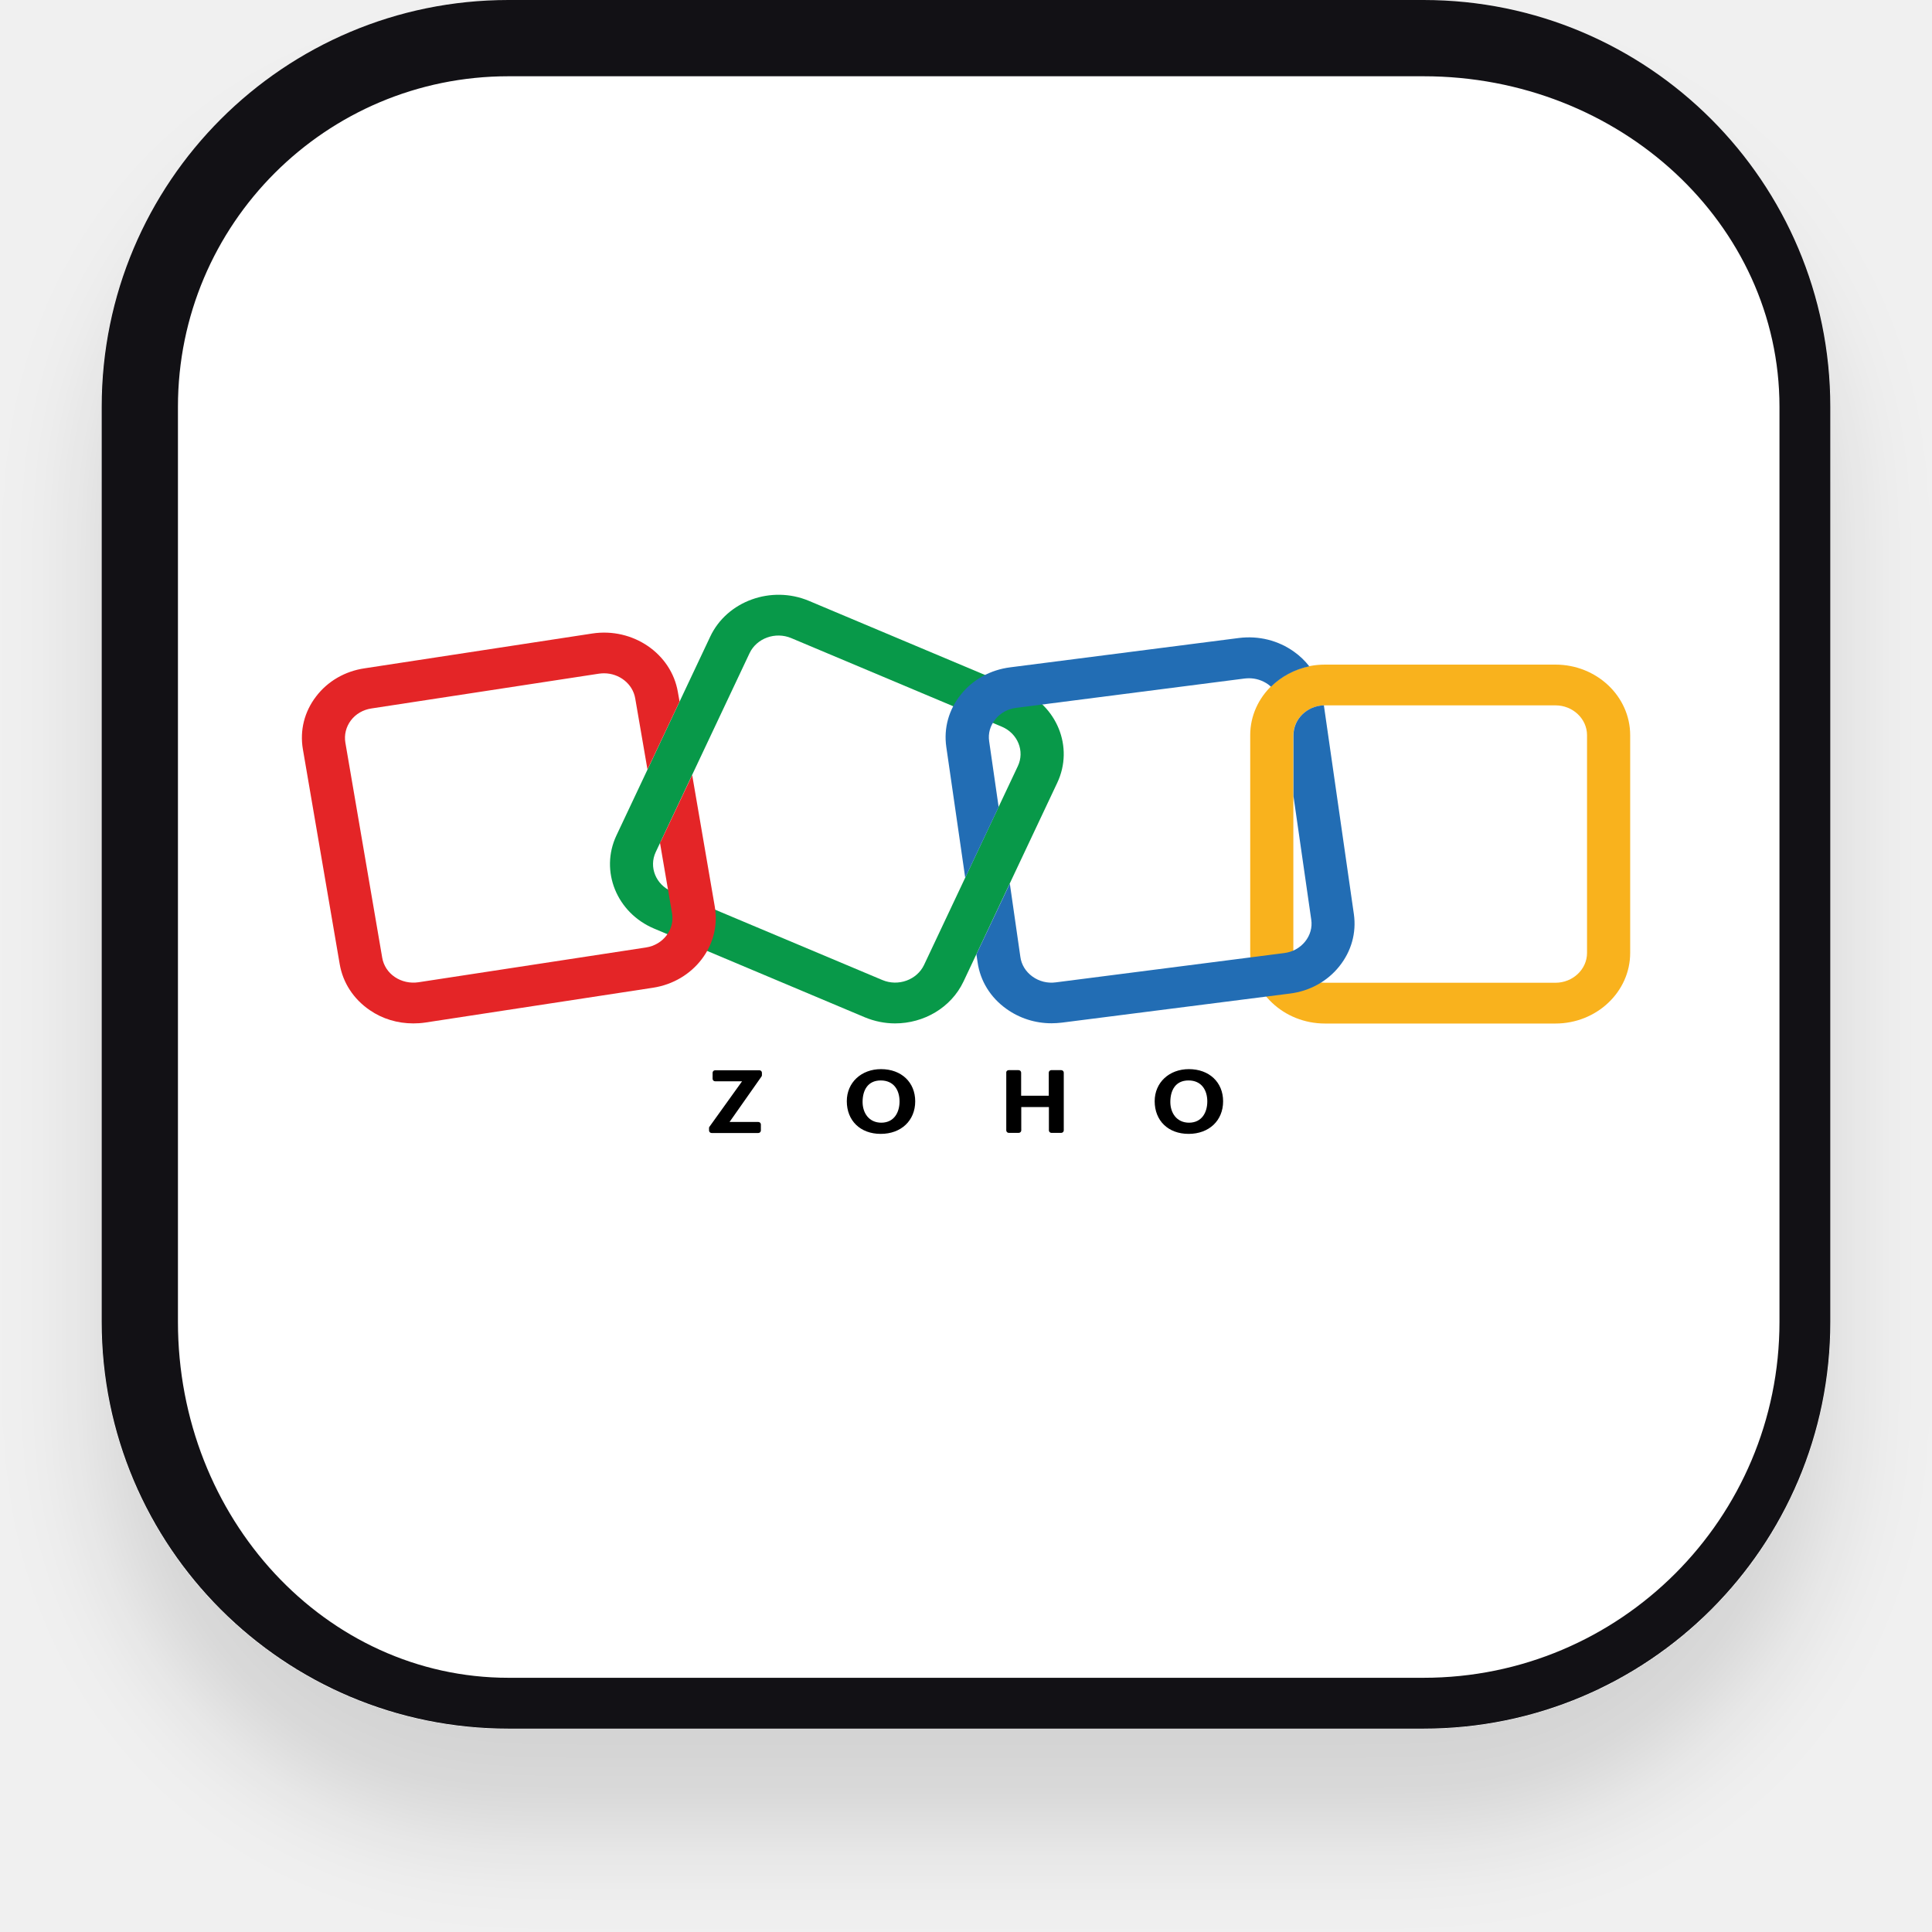
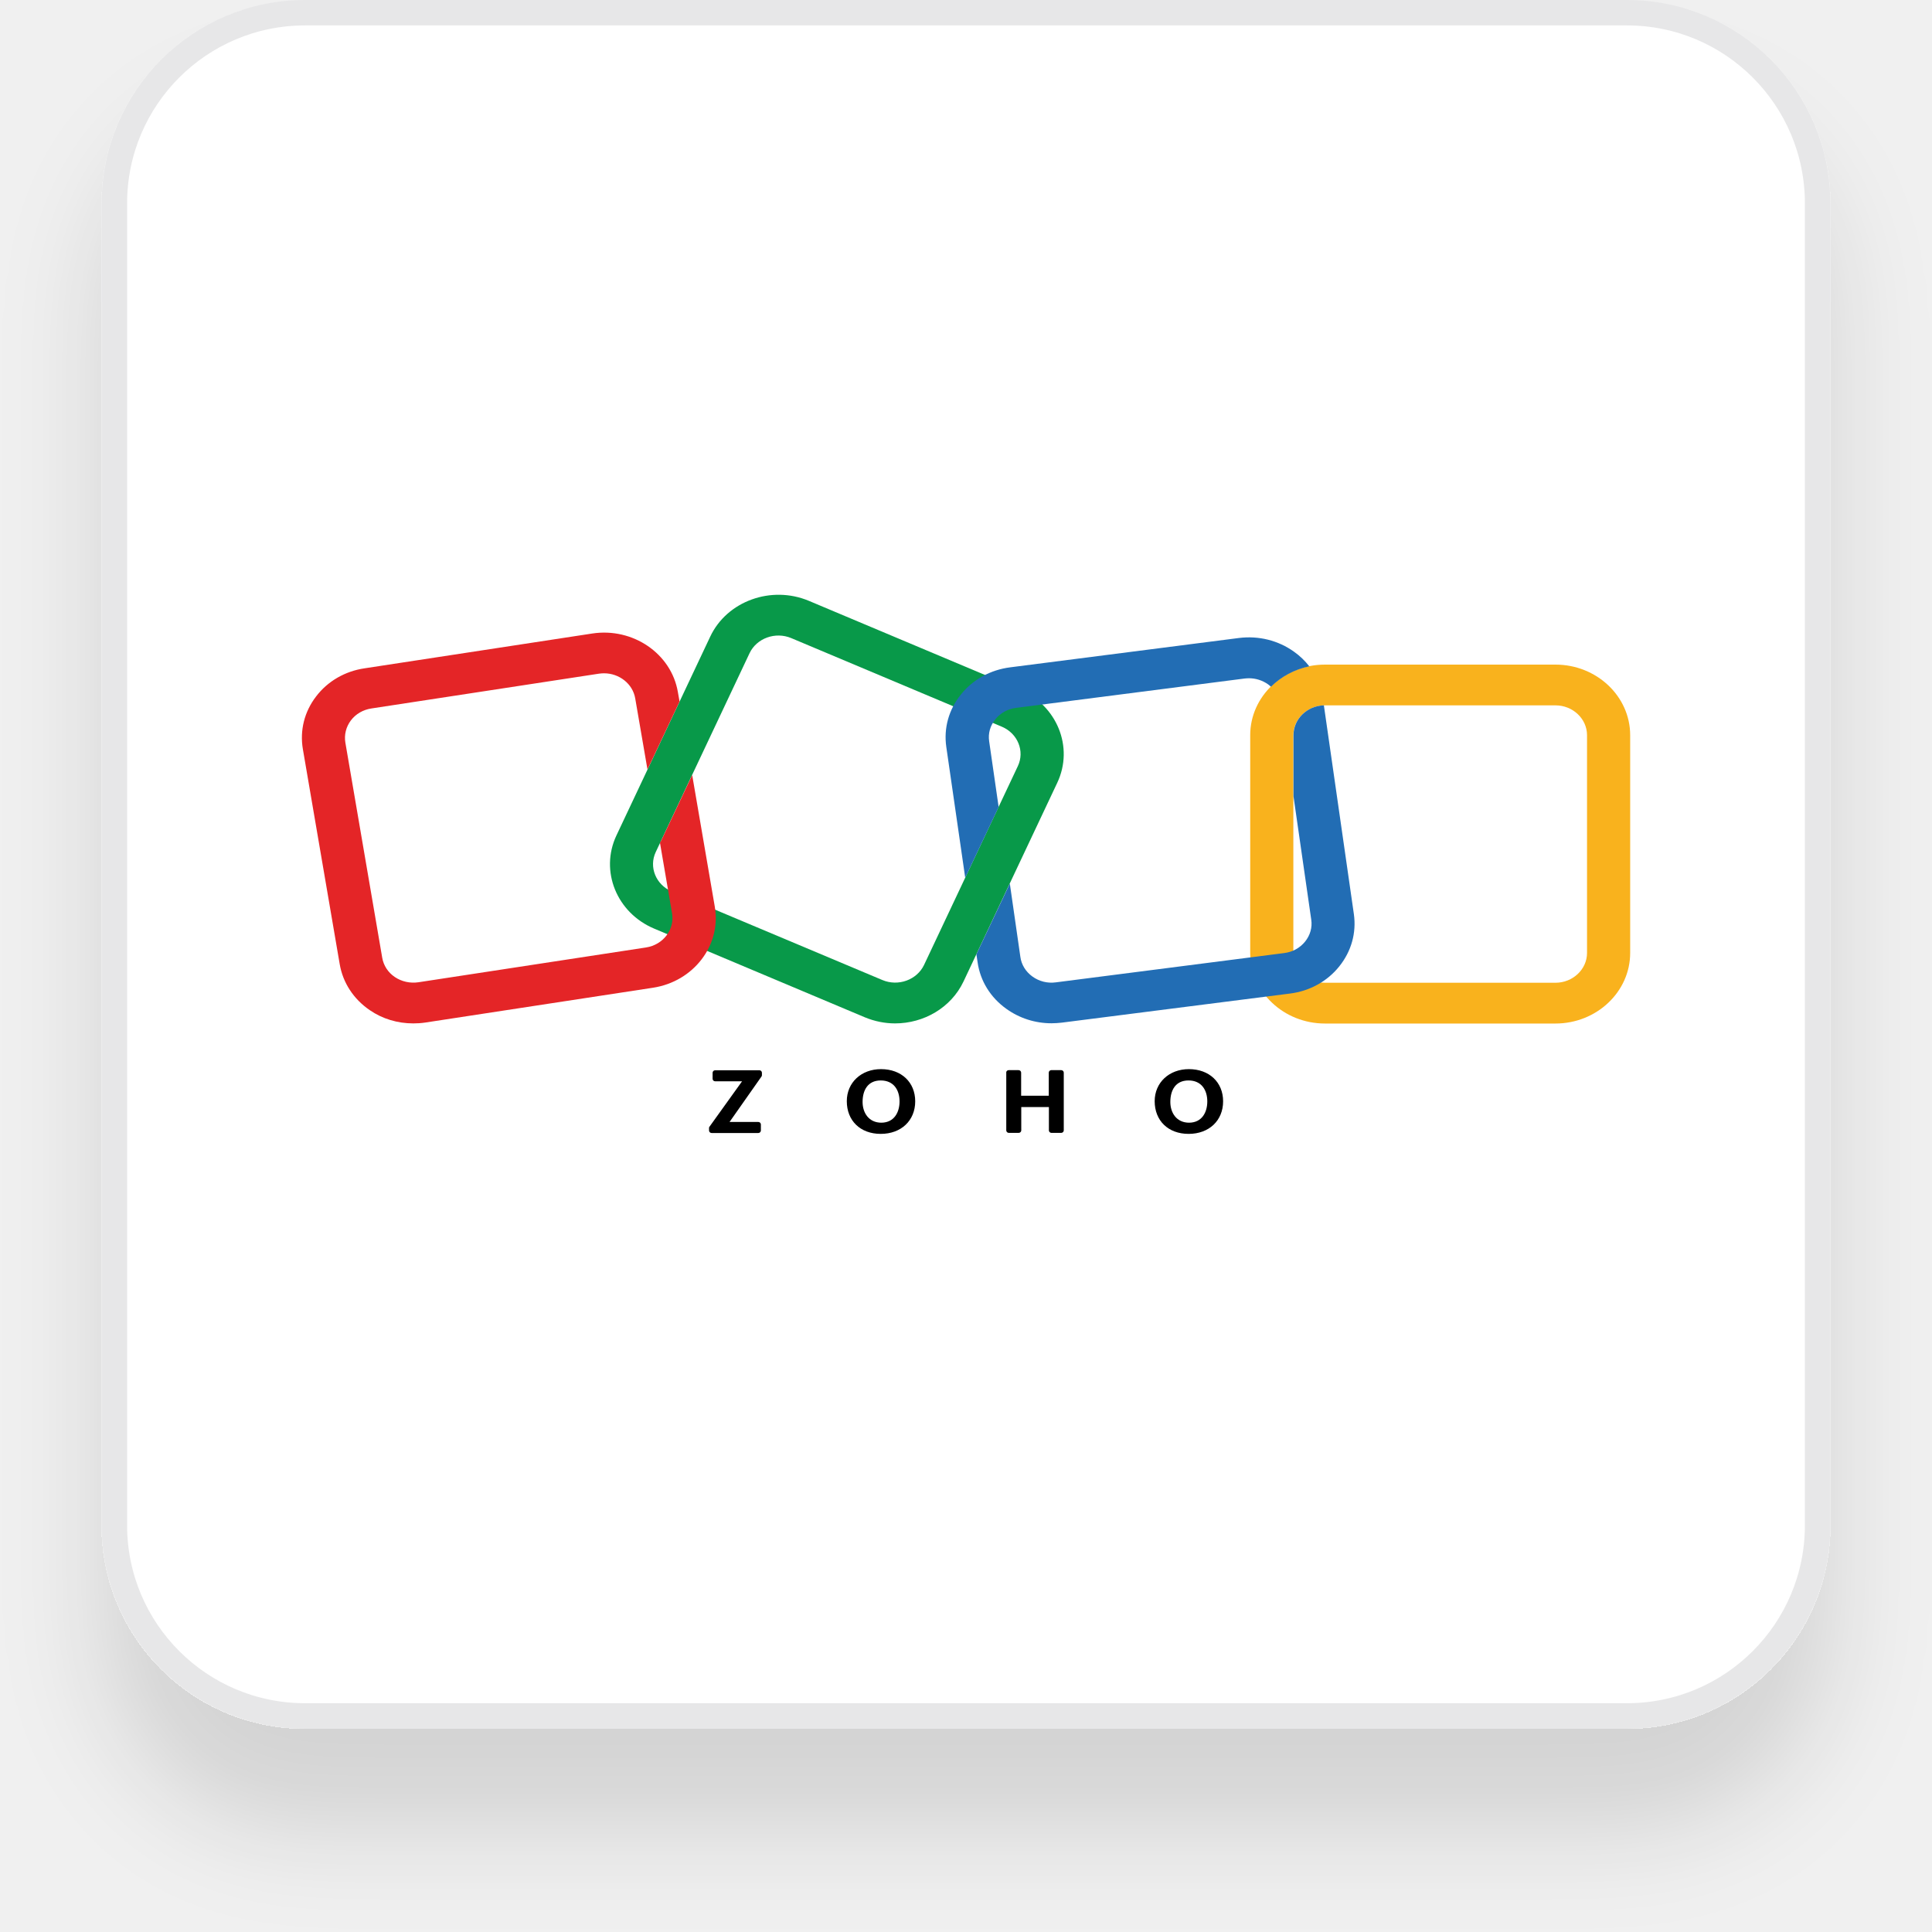
<svg xmlns="http://www.w3.org/2000/svg" width="76" height="76" viewBox="0 0 76 76" fill="none">
  <g filter="url(#filter0_d_565_793)">
-     <mask id="path-1-inside-1_565_793" fill="white">
-       <path d="M4 16C4 7.163 11.163 0 20 0H56C64.837 0 72 7.163 72 16V52C72 60.837 64.837 68 56 68H20C11.163 68 4 60.837 4 52V16Z" />
-     </mask>
-     <path d="M4 16C4 7.163 11.163 0 20 0H56C64.837 0 72 7.163 72 16V52C72 60.837 64.837 68 56 68H20C11.163 68 4 60.837 4 52V16Z" fill="white" />
-     <path d="M1 16C1 5.507 9.507 -3 20 -3H56C65.941 -3 74 5.059 74 15L70 16C70 8.82 63.732 3 56 3H20C12.82 3 7 8.82 7 16H1ZM74 52C74 61.941 65.941 70 56 70H19C9.059 70 1 61.941 1 52H7C7 59.732 12.82 66 20 66H56C63.732 66 70 59.732 70 52H74ZM19 70C9.059 70 1 61.941 1 52V16C1 5.507 9.507 -3 20 -3V3C12.82 3 7 8.82 7 16V52C7 59.732 12.82 66 20 66L19 70ZM56 -3C65.941 -3 74 5.059 74 15V52C74 61.941 65.941 70 56 70V66C63.732 66 70 59.732 70 52V16C70 8.82 63.732 3 56 3V-3Z" fill="#121115" mask="url(#path-1-inside-1_565_793)" />
+     <rect x="4" y="0" width="68" height="68" rx="8" fill="white" />
+     <rect x="4.5" y="0.5" width="67" height="67" rx="7.5" stroke="#121115" stroke-opacity="0.1" />
  </g>
  <g clip-path="url(#clip0_565_793)">
    <path d="M35.21 40.258C34.812 40.258 34.408 40.179 34.02 40.018L25.739 36.532C24.258 35.911 23.591 34.264 24.248 32.866L27.938 25.044C28.596 23.645 30.34 23.015 31.82 23.636L40.101 27.121C41.582 27.742 42.249 29.39 41.592 30.788L37.902 38.61C37.41 39.647 36.334 40.258 35.21 40.258ZM34.708 38.551C35.334 38.816 36.069 38.547 36.349 37.96L40.039 30.138C40.319 29.546 40.034 28.852 39.413 28.588L31.127 25.102C30.5 24.838 29.765 25.107 29.486 25.694L25.796 33.516C25.516 34.108 25.801 34.802 26.422 35.066L34.708 38.551Z" fill="#089949" />
    <path d="M61.188 40.263H52.12C50.499 40.263 49.18 39.016 49.18 37.486V28.921C49.18 27.39 50.499 26.144 52.12 26.144H61.188C62.807 26.144 64.127 27.39 64.127 28.921V37.486C64.127 39.016 62.807 40.263 61.188 40.263ZM52.12 27.747C51.436 27.747 50.877 28.275 50.877 28.921V37.486C50.877 38.131 51.436 38.659 52.12 38.659H61.188C61.871 38.659 62.43 38.131 62.43 37.486V28.921C62.43 28.275 61.871 27.747 61.188 27.747H52.12Z" fill="#F9B21D" />
    <path d="M27.229 30.49L26.008 33.071C25.992 33.1 25.977 33.125 25.961 33.149L26.437 35.926C26.546 36.567 26.085 37.168 25.413 37.271L16.458 38.64C16.132 38.688 15.801 38.615 15.532 38.434C15.263 38.253 15.087 37.98 15.035 37.672L13.586 29.214C13.534 28.906 13.612 28.593 13.803 28.339C13.995 28.084 14.285 27.918 14.611 27.869L23.565 26.5C23.632 26.491 23.699 26.486 23.762 26.486C24.357 26.486 24.89 26.896 24.988 27.473L25.47 30.27L26.732 27.596L26.665 27.219C26.406 25.709 24.895 24.677 23.296 24.921L14.341 26.29C13.57 26.403 12.887 26.799 12.432 27.4C11.971 28.001 11.79 28.735 11.914 29.468L13.363 37.926C13.488 38.659 13.907 39.3 14.543 39.735C15.045 40.082 15.641 40.258 16.257 40.258C16.412 40.258 16.572 40.248 16.733 40.224L25.687 38.855C27.286 38.61 28.378 37.183 28.119 35.672L27.229 30.49Z" fill="#E42527" />
    <path d="M37.969 34.528L39.284 31.746L38.911 29.16C38.864 28.852 38.952 28.544 39.154 28.295C39.356 28.045 39.646 27.884 39.977 27.845L48.962 26.691C49.019 26.686 49.076 26.681 49.133 26.681C49.402 26.681 49.661 26.764 49.884 26.921C49.925 26.95 49.961 26.984 49.997 27.014C50.396 26.618 50.919 26.334 51.504 26.212C51.338 25.997 51.141 25.806 50.908 25.64C50.282 25.19 49.511 25 48.735 25.097L39.739 26.251C38.963 26.349 38.269 26.73 37.798 27.322C37.322 27.913 37.12 28.642 37.224 29.375L37.969 34.528Z" fill="#226DB4" />
    <path d="M53.258 35.96L52.078 27.747C51.416 27.767 50.883 28.285 50.883 28.916V31.326L51.581 36.175C51.628 36.483 51.54 36.791 51.338 37.041C51.136 37.29 50.846 37.452 50.515 37.491L41.53 38.644C41.204 38.688 40.878 38.605 40.614 38.415C40.35 38.224 40.179 37.95 40.138 37.637L39.724 34.758L38.409 37.539L38.456 37.852C38.559 38.586 38.963 39.241 39.589 39.686C40.107 40.057 40.722 40.253 41.364 40.253C41.499 40.253 41.633 40.243 41.768 40.228L50.743 39.084C51.519 38.987 52.213 38.605 52.684 38.014C53.16 37.422 53.362 36.694 53.258 35.96Z" fill="#226DB4" />
    <path d="M45.422 43.318C45.422 42.585 45.992 42.057 46.768 42.057C47.57 42.057 48.114 42.575 48.114 43.323C48.114 44.081 47.56 44.604 46.758 44.604C45.95 44.604 45.422 44.081 45.422 43.318ZM47.492 43.328C47.492 42.883 47.265 42.502 46.752 42.502C46.235 42.502 46.038 42.898 46.038 43.347C46.038 43.773 46.281 44.164 46.778 44.164C47.291 44.159 47.492 43.743 47.492 43.328ZM39.682 42.096H40.065C40.122 42.096 40.169 42.14 40.169 42.194V43.103H41.256V42.194C41.256 42.14 41.302 42.096 41.359 42.096H41.742C41.799 42.096 41.846 42.14 41.846 42.194V44.467C41.846 44.521 41.799 44.565 41.742 44.565H41.364C41.307 44.565 41.261 44.521 41.261 44.467V43.548H40.174V44.467C40.174 44.521 40.127 44.565 40.07 44.565H39.687C39.63 44.565 39.584 44.521 39.584 44.467V42.194C39.579 42.14 39.625 42.096 39.682 42.096ZM33.311 43.318C33.311 42.585 33.88 42.057 34.657 42.057C35.459 42.057 36.002 42.575 36.002 43.323C36.002 44.081 35.448 44.604 34.646 44.604C33.839 44.604 33.311 44.081 33.311 43.318ZM35.386 43.328C35.386 42.883 35.159 42.502 34.646 42.502C34.129 42.502 33.932 42.898 33.932 43.347C33.932 43.773 34.175 44.164 34.672 44.164C35.184 44.159 35.386 43.743 35.386 43.328ZM27.907 44.325L29.191 42.536H28.135C28.078 42.536 28.032 42.492 28.032 42.438V42.199C28.032 42.145 28.078 42.101 28.135 42.101H29.869C29.926 42.101 29.972 42.145 29.972 42.199V42.291C29.972 42.311 29.967 42.331 29.957 42.345L28.699 44.135H29.828C29.884 44.135 29.931 44.179 29.931 44.232V44.472C29.931 44.526 29.884 44.57 29.828 44.57H27.995C27.938 44.57 27.892 44.526 27.892 44.472V44.384C27.887 44.359 27.897 44.34 27.907 44.325Z" fill="black" />
  </g>
  <defs>
    <filter id="filter0_d_565_793" x="0" y="0" width="76" height="76" filterUnits="userSpaceOnUse" color-interpolation-filters="sRGB">
      <feFlood flood-opacity="0" result="BackgroundImageFix" />
      <feColorMatrix in="SourceAlpha" type="matrix" values="0 0 0 0 0 0 0 0 0 0 0 0 0 0 0 0 0 0 127 0" result="hardAlpha" />
      <feOffset dy="4" />
      <feGaussianBlur stdDeviation="2" />
      <feComposite in2="hardAlpha" operator="out" />
      <feColorMatrix type="matrix" values="0 0 0 0 0 0 0 0 0 0 0 0 0 0 0 0 0 0 0.12 0" />
      <feBlend mode="normal" in2="BackgroundImageFix" result="effect1_dropShadow_565_793" />
      <feBlend mode="normal" in="SourceGraphic" in2="effect1_dropShadow_565_793" result="shape" />
    </filter>
    <clipPath id="clip0_565_793">
      <rect width="53" height="22" fill="white" transform="translate(11.5 23)" />
    </clipPath>
  </defs>
</svg>
